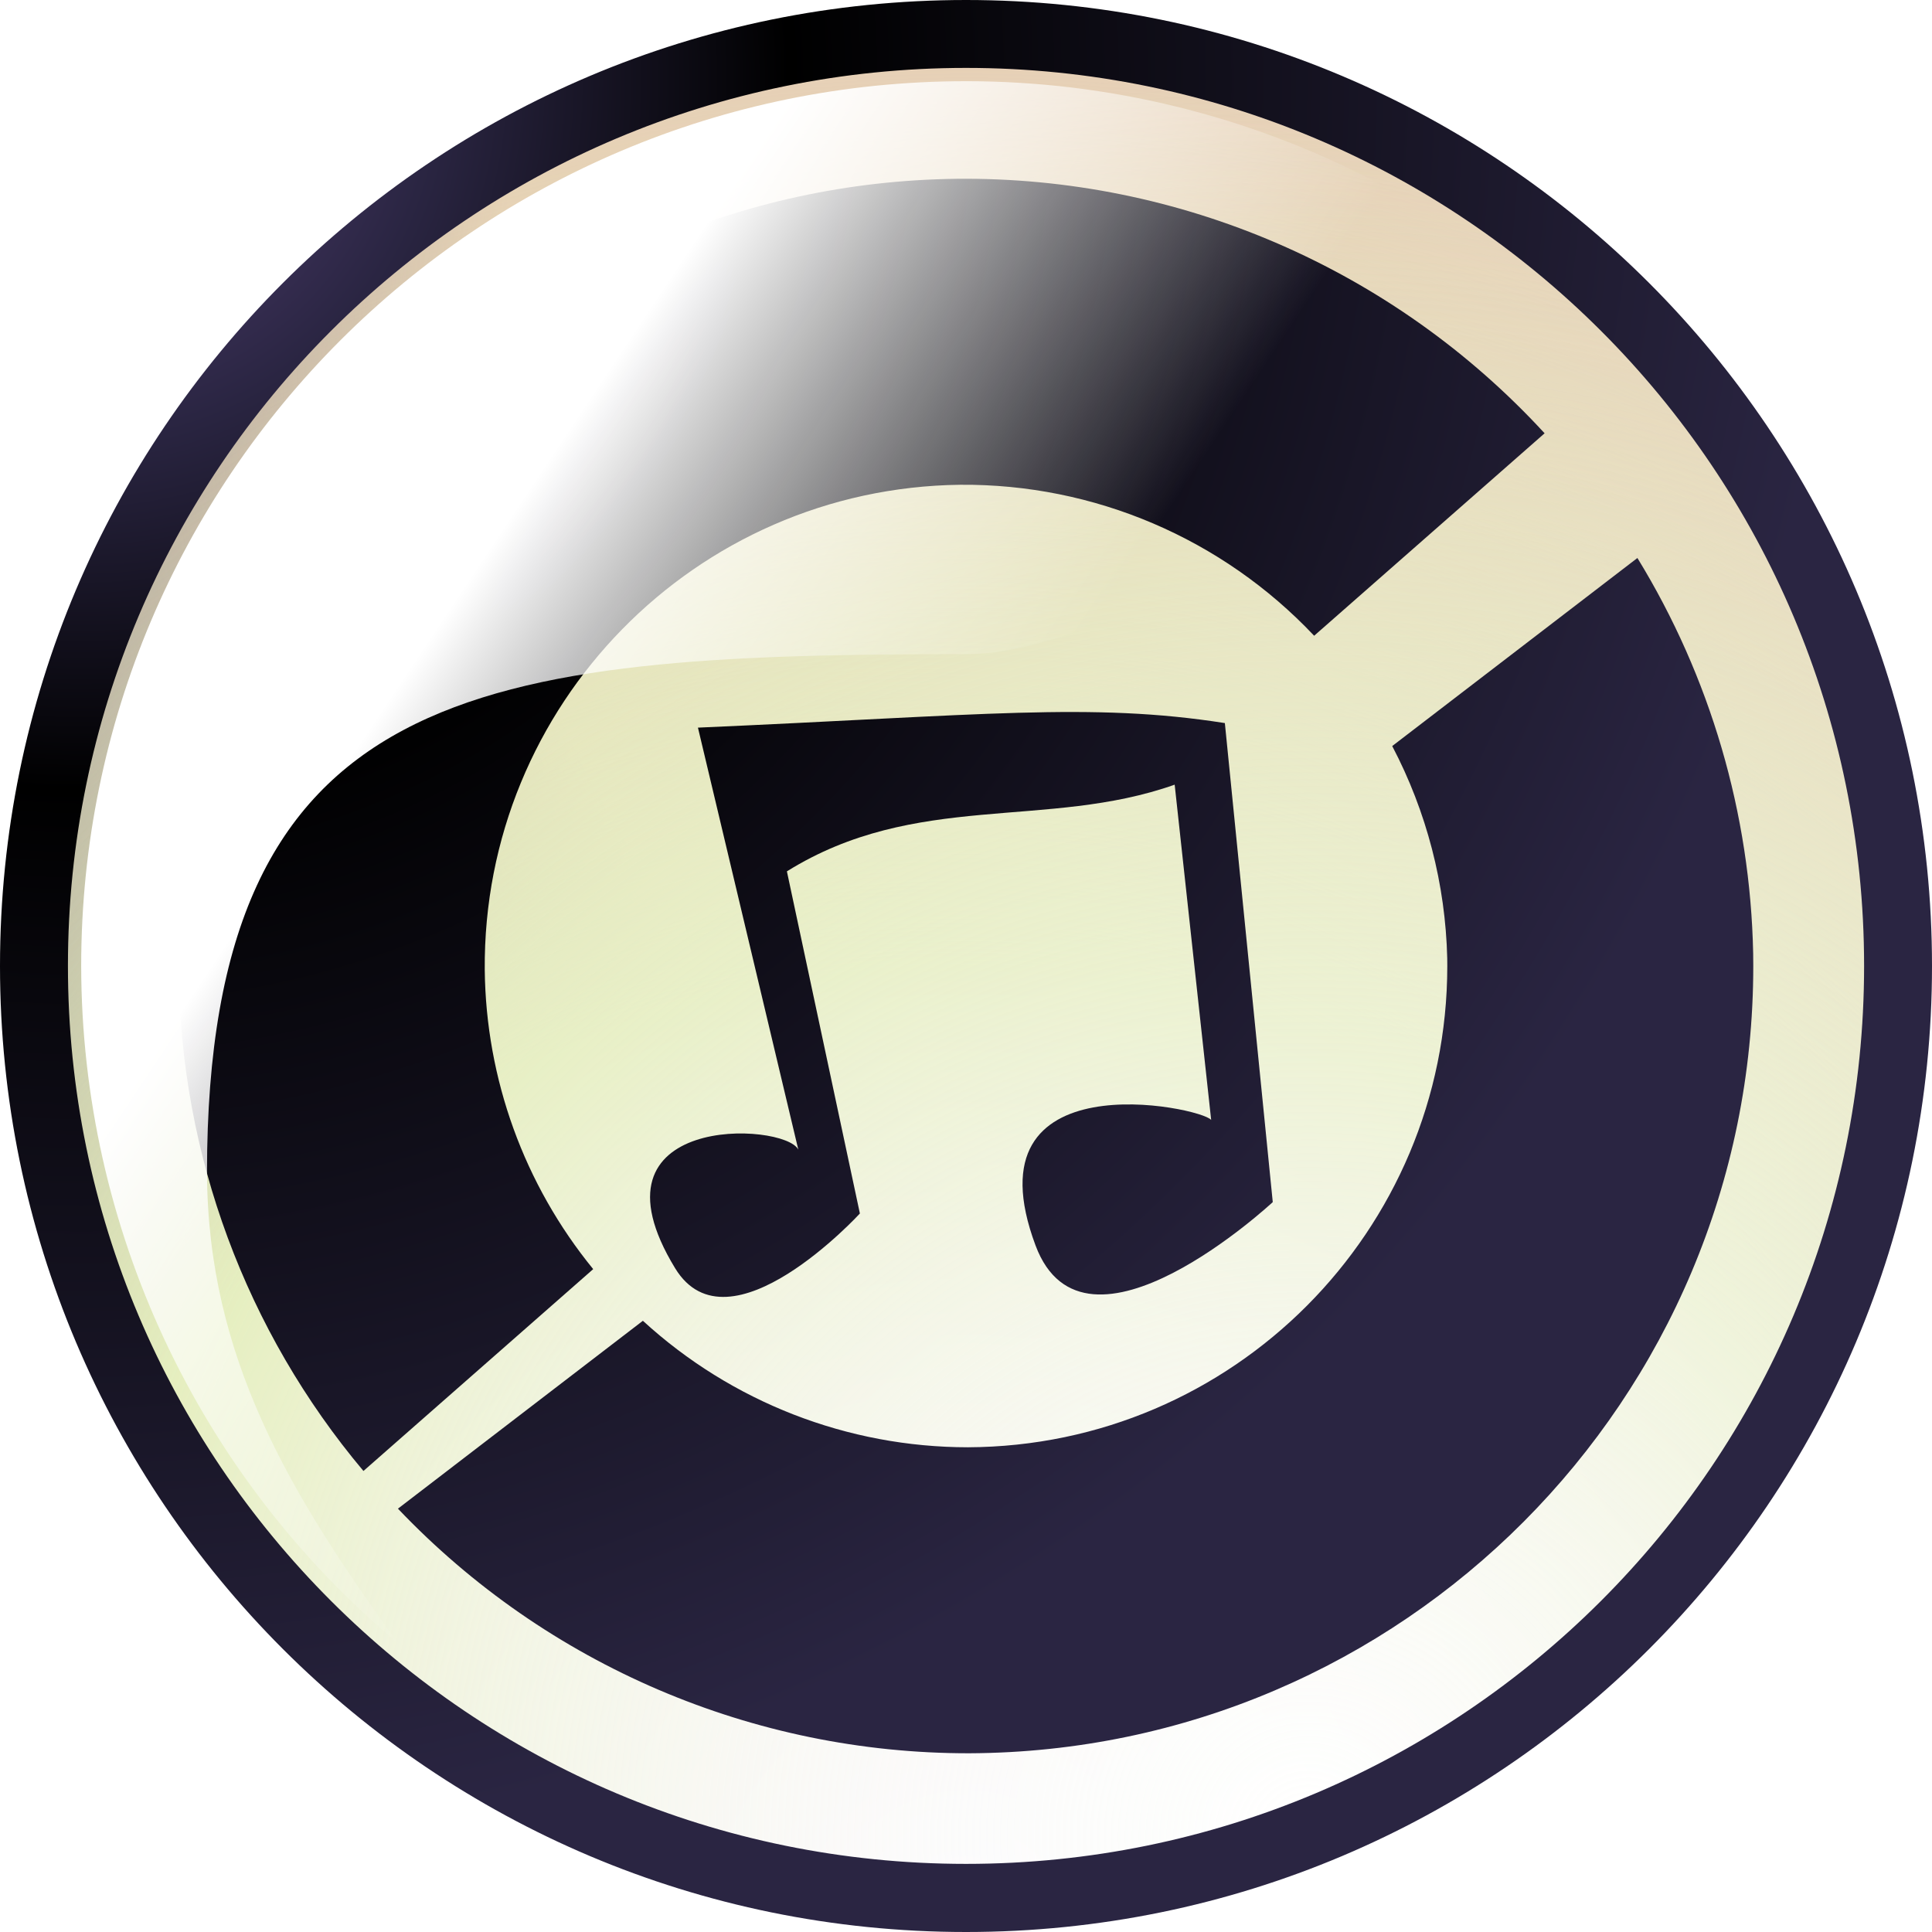
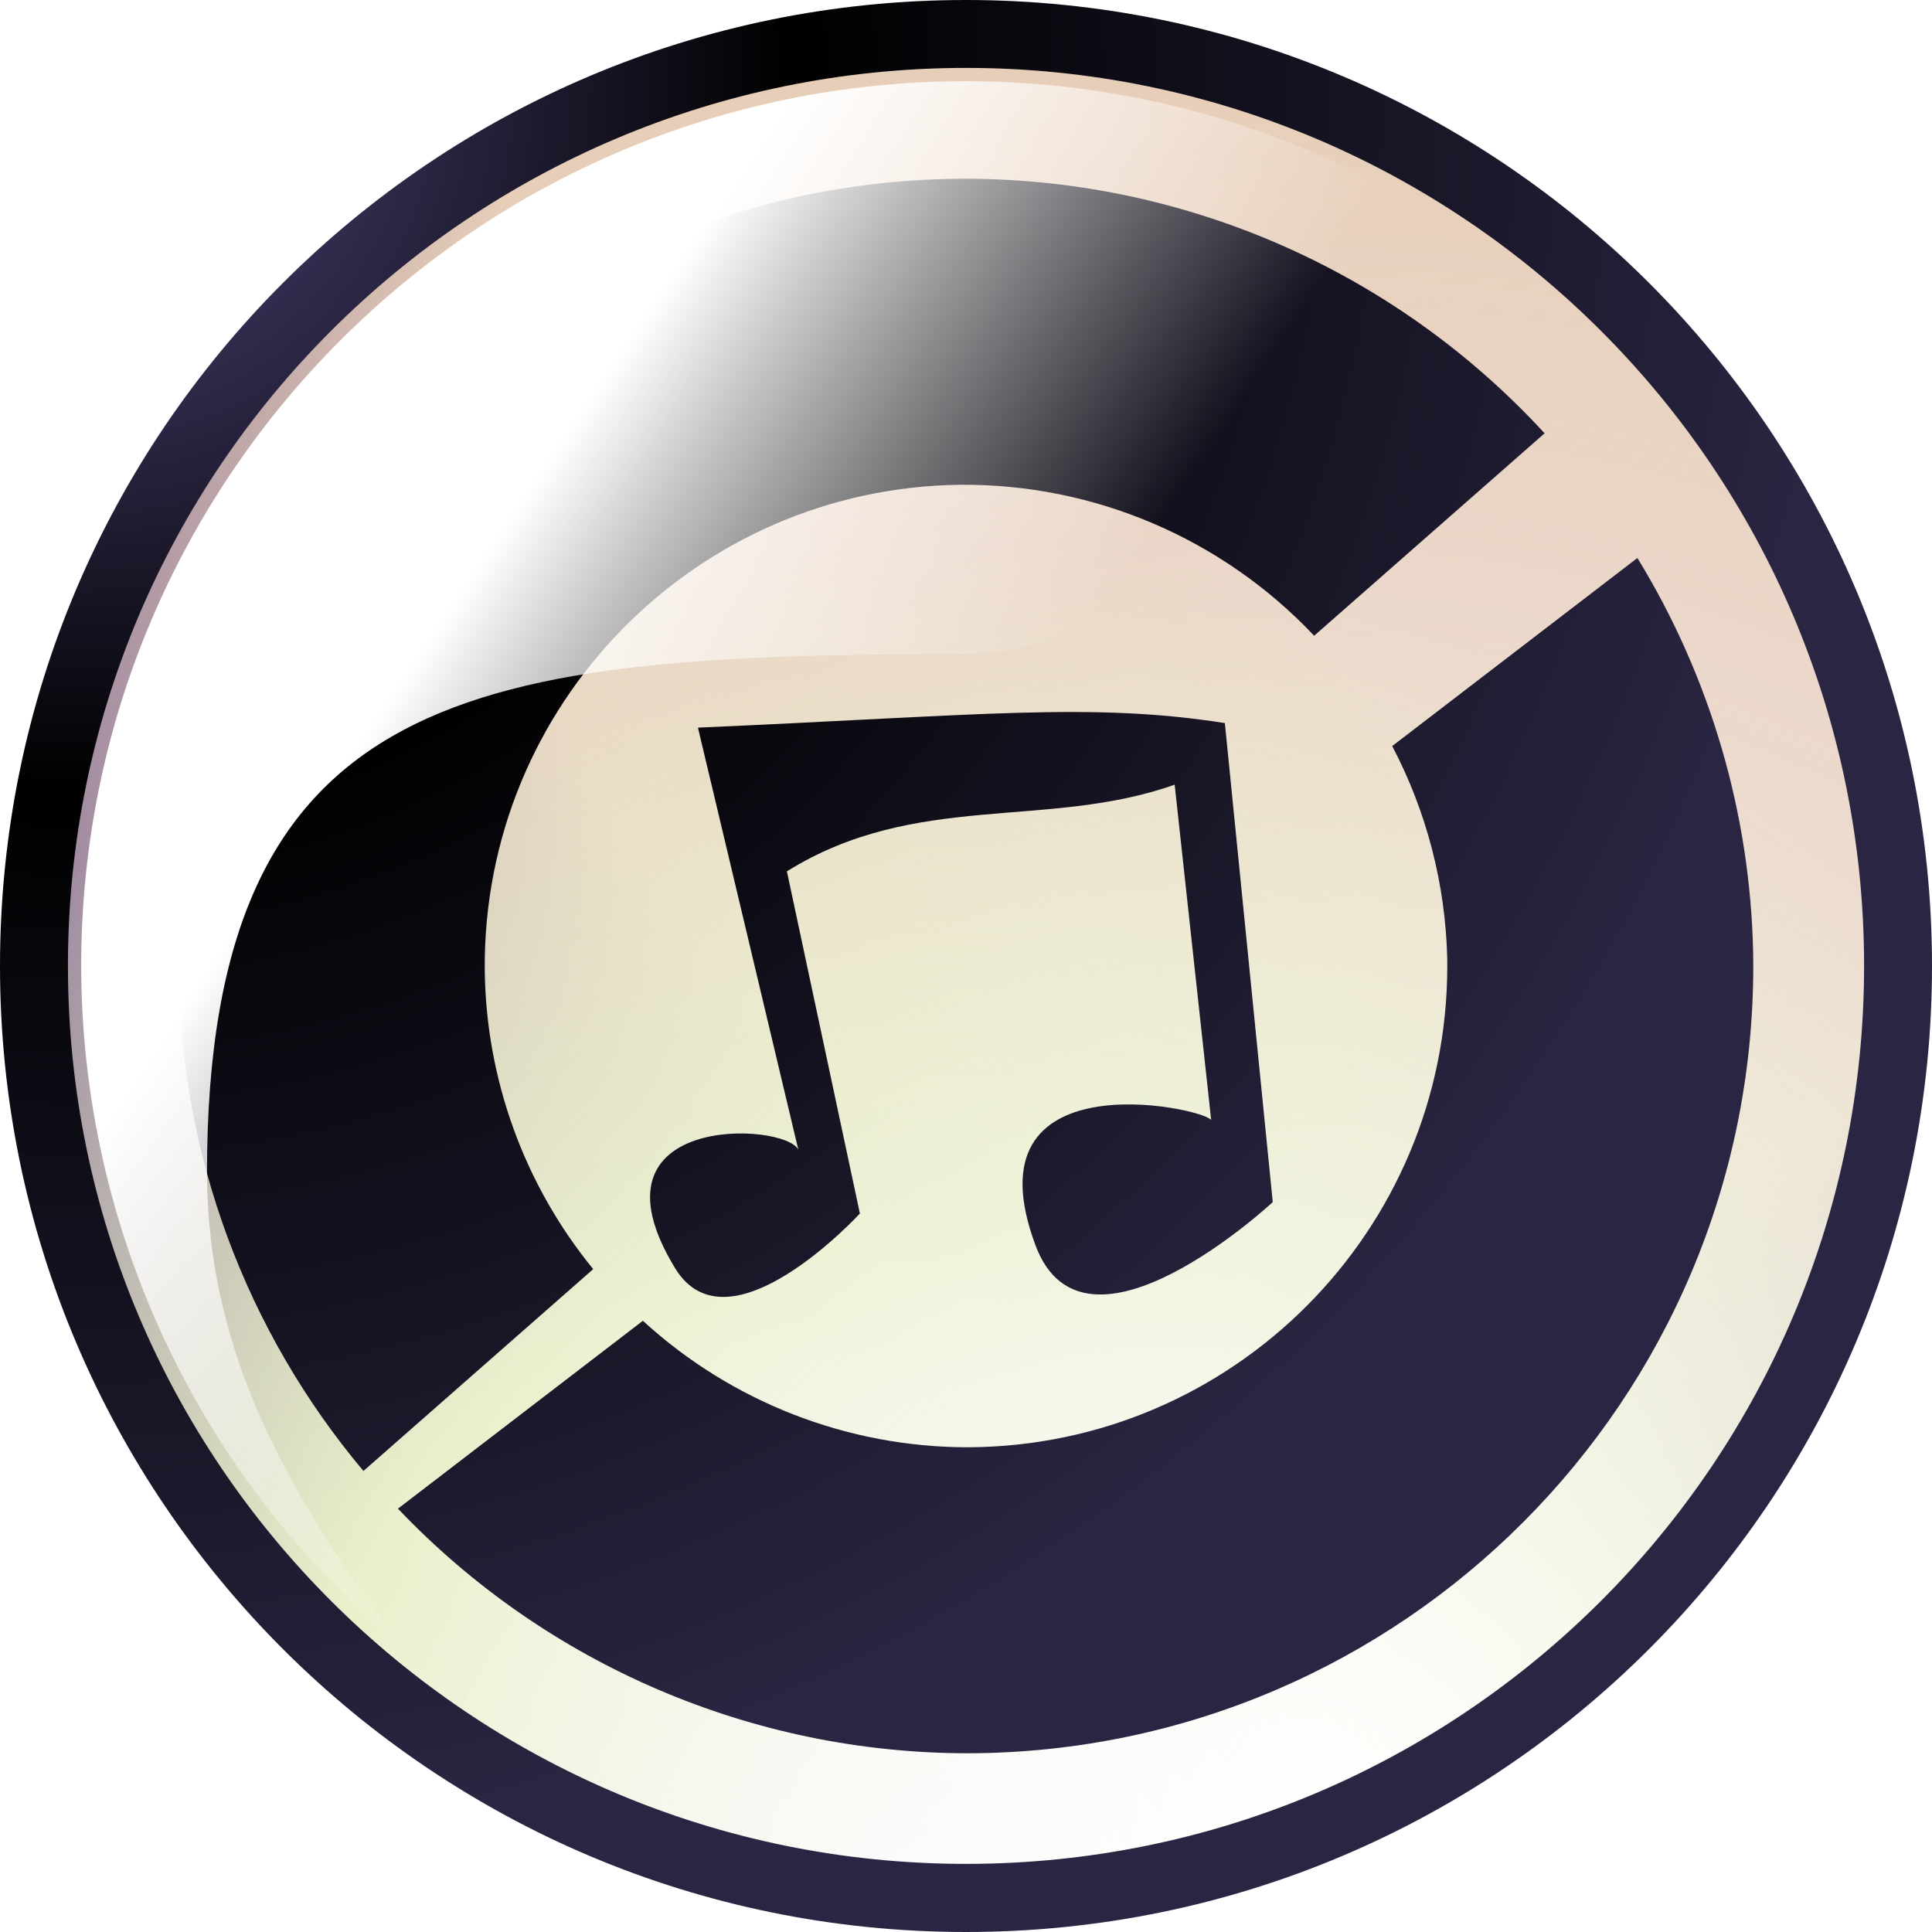
<svg xmlns="http://www.w3.org/2000/svg" width="128" height="128" version="1.1" viewBox="0 0 128 128">
  <defs>
    <radialGradient id="biloua" cx="5.379" cy="5.379" r="62" gradientTransform="matrix(9.3661e-6 1.891 -1.891 1.1385e-5 15.55 -4.7927)" gradientUnits="userSpaceOnUse">
      <stop stop-color="#5c4680" offset="0" />
      <stop stop-color="#2a2542" offset="0.2" />
      <stop stop-color="#000" offset="0.4" />
      <stop stop-color="#2a2542" offset="1" />
    </radialGradient>
-     <radialGradient id="biloub" cx="64" cy="128" r="128" gradientUnits="userSpaceOnUse">
+     <radialGradient id="biloub" cx="64" cy="128" r="92" gradientUnits="userSpaceOnUse">
      <stop stop-color="#fff" offset="0" />
      <stop stop-color="rgb(223, 238, 167)" offset=".5" />
      <stop stop-color="rgb(223, 238, 167)" stop-opacity="0" offset="1" />
    </radialGradient>
    <radialGradient id="bilouc" cx="15.023" cy="-37.564" r="58.621" gradientTransform="matrix(0 2 -2 0 16.136 -5.3795)" gradientUnits="userSpaceOnUse">
      <stop stop-color="#e7ceb8" offset="0" />
      <stop stop-color="#e7ceb8" offset=".5" />
      <stop stop-color="#e7ceb8" stop-opacity="0" offset="1" />
    </radialGradient>
    <radialGradient id="biloud" cx="123.08" cy="104.66" r="58.621" gradientTransform="matrix(0 -2 2 -1.9982e-8 -122.62 367.86)" gradientUnits="userSpaceOnUse">
      <stop stop-color="#fff" offset="0" />
      <stop stop-color="#f0e9f2" stop-opacity="0" offset="1" />
    </radialGradient>
    <linearGradient id="biloue" x1="30" x2="60" y1="40" y2="60" gradientUnits="userSpaceOnUse">
      <stop stop-color="#fff" offset="0" />
      <stop stop-color="#fff" stop-opacity="0" offset="1" />
    </linearGradient>
  </defs>
  <circle cx="64" cy="64" r="60.512" fill="#5c4680" />
  <circle cx="64" cy="64" r="60.512" fill="url(#bilouc)" />
  <circle cx="64" cy="64" r="60.512" fill="url(#biloub)" />
  <circle cx="64" cy="64" r="60.512" fill="url(#biloud)" />
  <path fill="url(#biloua)" d="m64 0a64 64 0 0 0-64 64 64 64 0 0 0 64 64 64 64 0 0 0 64-64 64 64 0 0 0-64-64zm0.001 4.499a59.5 59.494 0 0 1 59.5 59.494 59.5 59.494 0 0 1-59.5 59.494 59.5 59.494 0 0 1-59.5-59.494 59.5 59.494 0 0 1 59.5-59.494z" />
  <path fill="url(#biloua)" d="m63.369 11.846a52.158 52.158 0 0 0-51.524 52.576 52.158 52.158 0 0 0 12.234 33.034l15.222-13.373a31.887 31.887 0 0 1-7.185-19.824 31.887 31.887 0 0 1 31.499-32.142 31.887 31.887 0 0 1 23.451 10.003l15.268-13.413a52.158 52.158 0 0 0-38.964-16.861zm45.114 25.122-16.245 12.46a31.887 31.887 0 0 1 3.645 14.057l0.004 0.515a31.887 31.887 0 0 1-31.758 31.886 31.887 31.887 0 0 1-21.536-8.381l-16.228 12.448a52.158 52.158 0 0 0 37.846 16.206 52.158 52.158 0 0 0 51.948-52.158l-7e-3 -0.843a52.158 52.158 0 0 0-7.669-26.189z" />
  <path fill="url(#biloua)" d="m81.15 47.906 3.174 31.736s-12.459 11.594-15.717 2.871c-4.648-12.443 10.992-9.17 11.636-8.312l-2.418-22.215c-8.467 2.998-17.149 0.425-25.691 5.743l4.836 22.668s-8.682 9.461-12.241 3.627c-6.289-10.312 7.242-9.695 8.161-7.858l-6.649-27.958c18.878-0.826 26.028-1.694 34.909-0.302z" />
  <path fill="url(#biloue)" d="m64 5.379c-32.375 5.7e-5 -58.621 26.246-58.621 58.621 0.023 17.322 7.706 33.747 20.986 44.867-7.177-9.928-12.602-18.925-12.651-31.176-8.64e-4 -32.376 17.91-34.352 50.286-34.353 13.885 0.006 37.19-22.262 47.777-13.278-10.99-15.478-28.795-24.675-47.777-24.682z" />
</svg>
